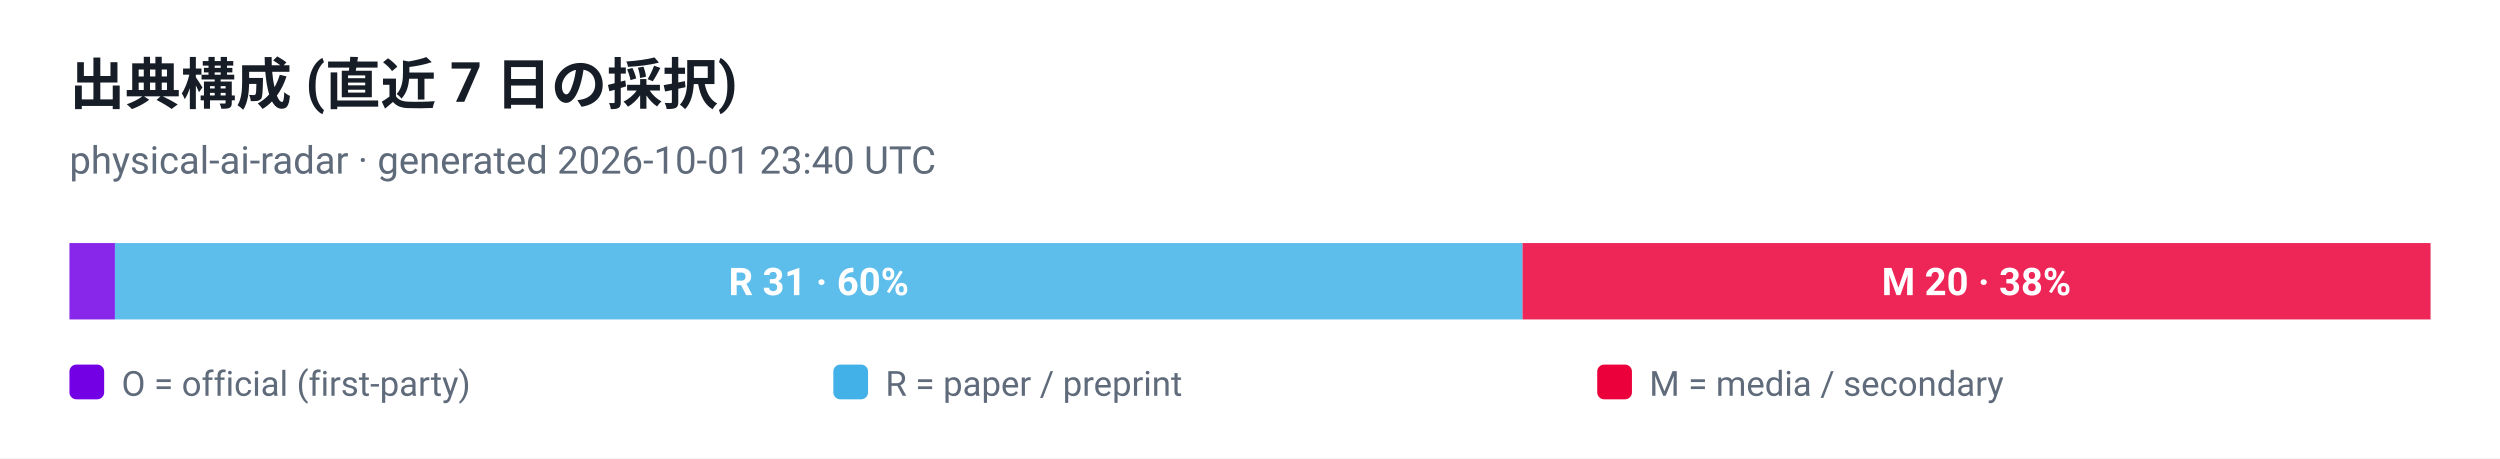
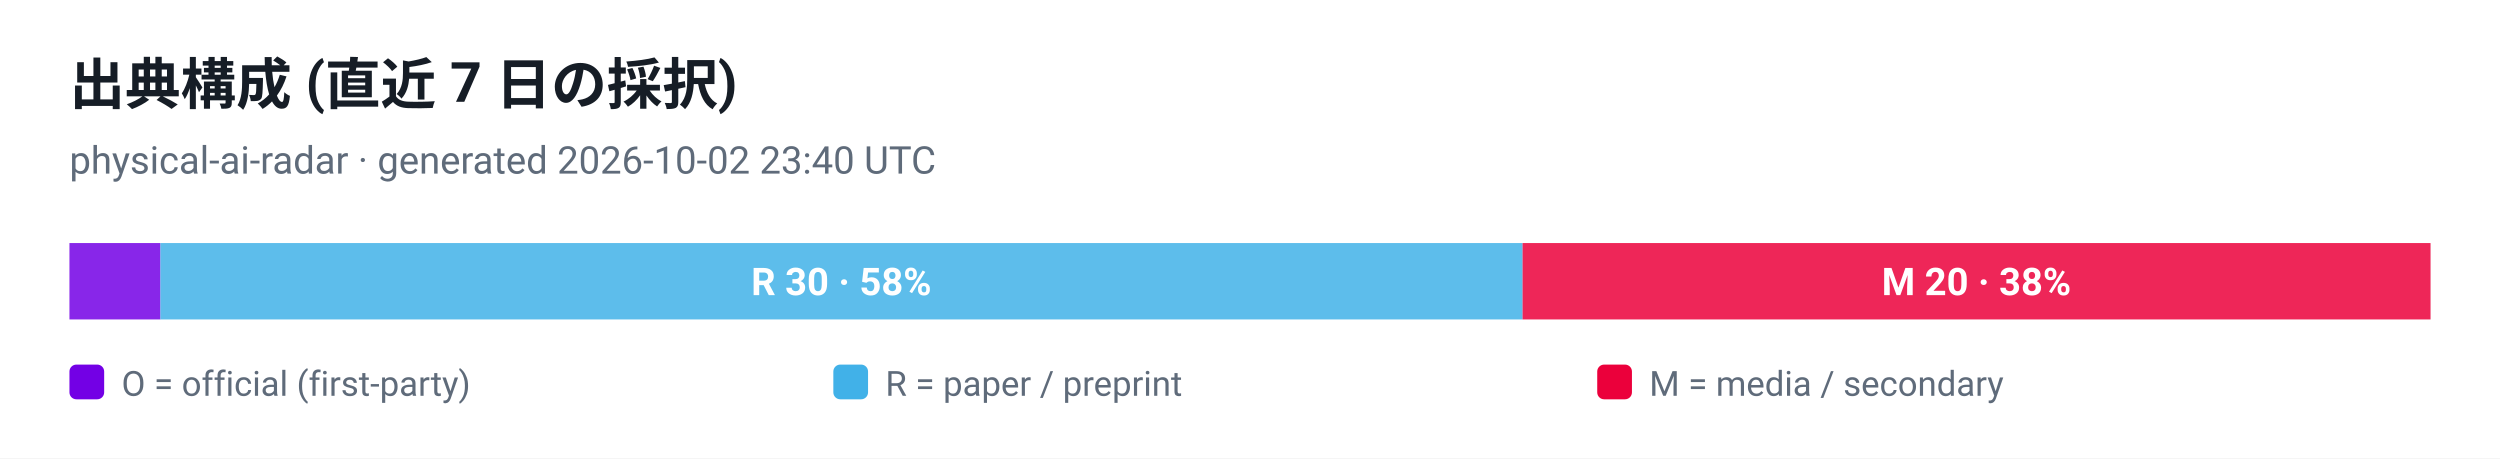
<svg xmlns="http://www.w3.org/2000/svg" viewBox="0 0 720 132" width="720" height="132" role="img" aria-label="出典構成 (直近 7 日の採択)">
  <style>
  .plate { fill: #ffffff }
  .ink { fill: #161d26 }
  .muted { fill: #5f6b7a }
  .grid { stroke: #e3e9ef }
  @media (prefers-color-scheme: dark) {
    .plate { fill: #0d1117 }
    .ink { fill: #e6edf3 }
    .muted { fill: #8b949e }
    .grid { stroke: #30363d }
  }
</style>
  <rect class="plate" width="720" height="132" />
  <text x="20" y="30" font-family="ui-sans-serif, -apple-system, 'Segoe UI', Roboto, Helvetica, Arial, sans-serif" font-size="16" font-weight="700" class="ink">出典構成 (直近 7 日の採択)</text>
-   <text x="20" y="50" font-family="ui-sans-serif, -apple-system, 'Segoe UI', Roboto, Helvetica, Arial, sans-serif" font-size="11" class="muted">physical-ai-radar · generated 2026-10-01 23:40 UTC</text>
-   <rect x="20.0" y="70" width="13.1" height="22" fill="#7300e5" fill-opacity="0.85" />
-   <rect x="33.1" y="70" width="405.4" height="22" fill="#41b1e8" fill-opacity="0.85" />
-   <text x="235.8" y="85" text-anchor="middle" font-family="ui-sans-serif, -apple-system, 'Segoe UI', Roboto, Helvetica, Arial, sans-serif" font-size="11" font-weight="700" fill="#ffffff">R 31 · 60%</text>
+   <text x="20" y="50" font-family="ui-sans-serif, -apple-system, 'Segoe UI', Roboto, Helvetica, Arial, sans-serif" font-size="11" class="muted">physical-ai-radar · generated 2026-10-02 23:40 UTC</text>
+   <rect x="20.0" y="70" width="26.2" height="22" fill="#7300e5" fill-opacity="0.85" />
+   <rect x="46.2" y="70" width="392.3" height="22" fill="#41b1e8" fill-opacity="0.85" />
+   <text x="242.3" y="85" text-anchor="middle" font-family="ui-sans-serif, -apple-system, 'Segoe UI', Roboto, Helvetica, Arial, sans-serif" font-size="11" font-weight="700" fill="#ffffff">R 30 · 58%</text>
  <rect x="438.5" y="70" width="261.5" height="22" fill="#eb003b" fill-opacity="0.85" />
  <text x="569.2" y="85" text-anchor="middle" font-family="ui-sans-serif, -apple-system, 'Segoe UI', Roboto, Helvetica, Arial, sans-serif" font-size="11" font-weight="700" fill="#ffffff">M 20 · 38%</text>
  <rect x="20" y="105" width="10" height="10" rx="2" fill="#7300e5" />
  <text x="35" y="114" font-family="ui-sans-serif, -apple-system, 'Segoe UI', Roboto, Helvetica, Arial, sans-serif" font-size="10" fill="#5f6b7a">O = official (first-party)</text>
  <rect x="240" y="105" width="10" height="10" rx="2" fill="#41b1e8" />
  <text x="255" y="114" font-family="ui-sans-serif, -apple-system, 'Segoe UI', Roboto, Helvetica, Arial, sans-serif" font-size="10" fill="#5f6b7a">R = paper / preprint</text>
  <rect x="460" y="105" width="10" height="10" rx="2" fill="#eb003b" />
  <text x="475" y="114" font-family="ui-sans-serif, -apple-system, 'Segoe UI', Roboto, Helvetica, Arial, sans-serif" font-size="10" fill="#5f6b7a">M = media / secondary</text>
</svg>
